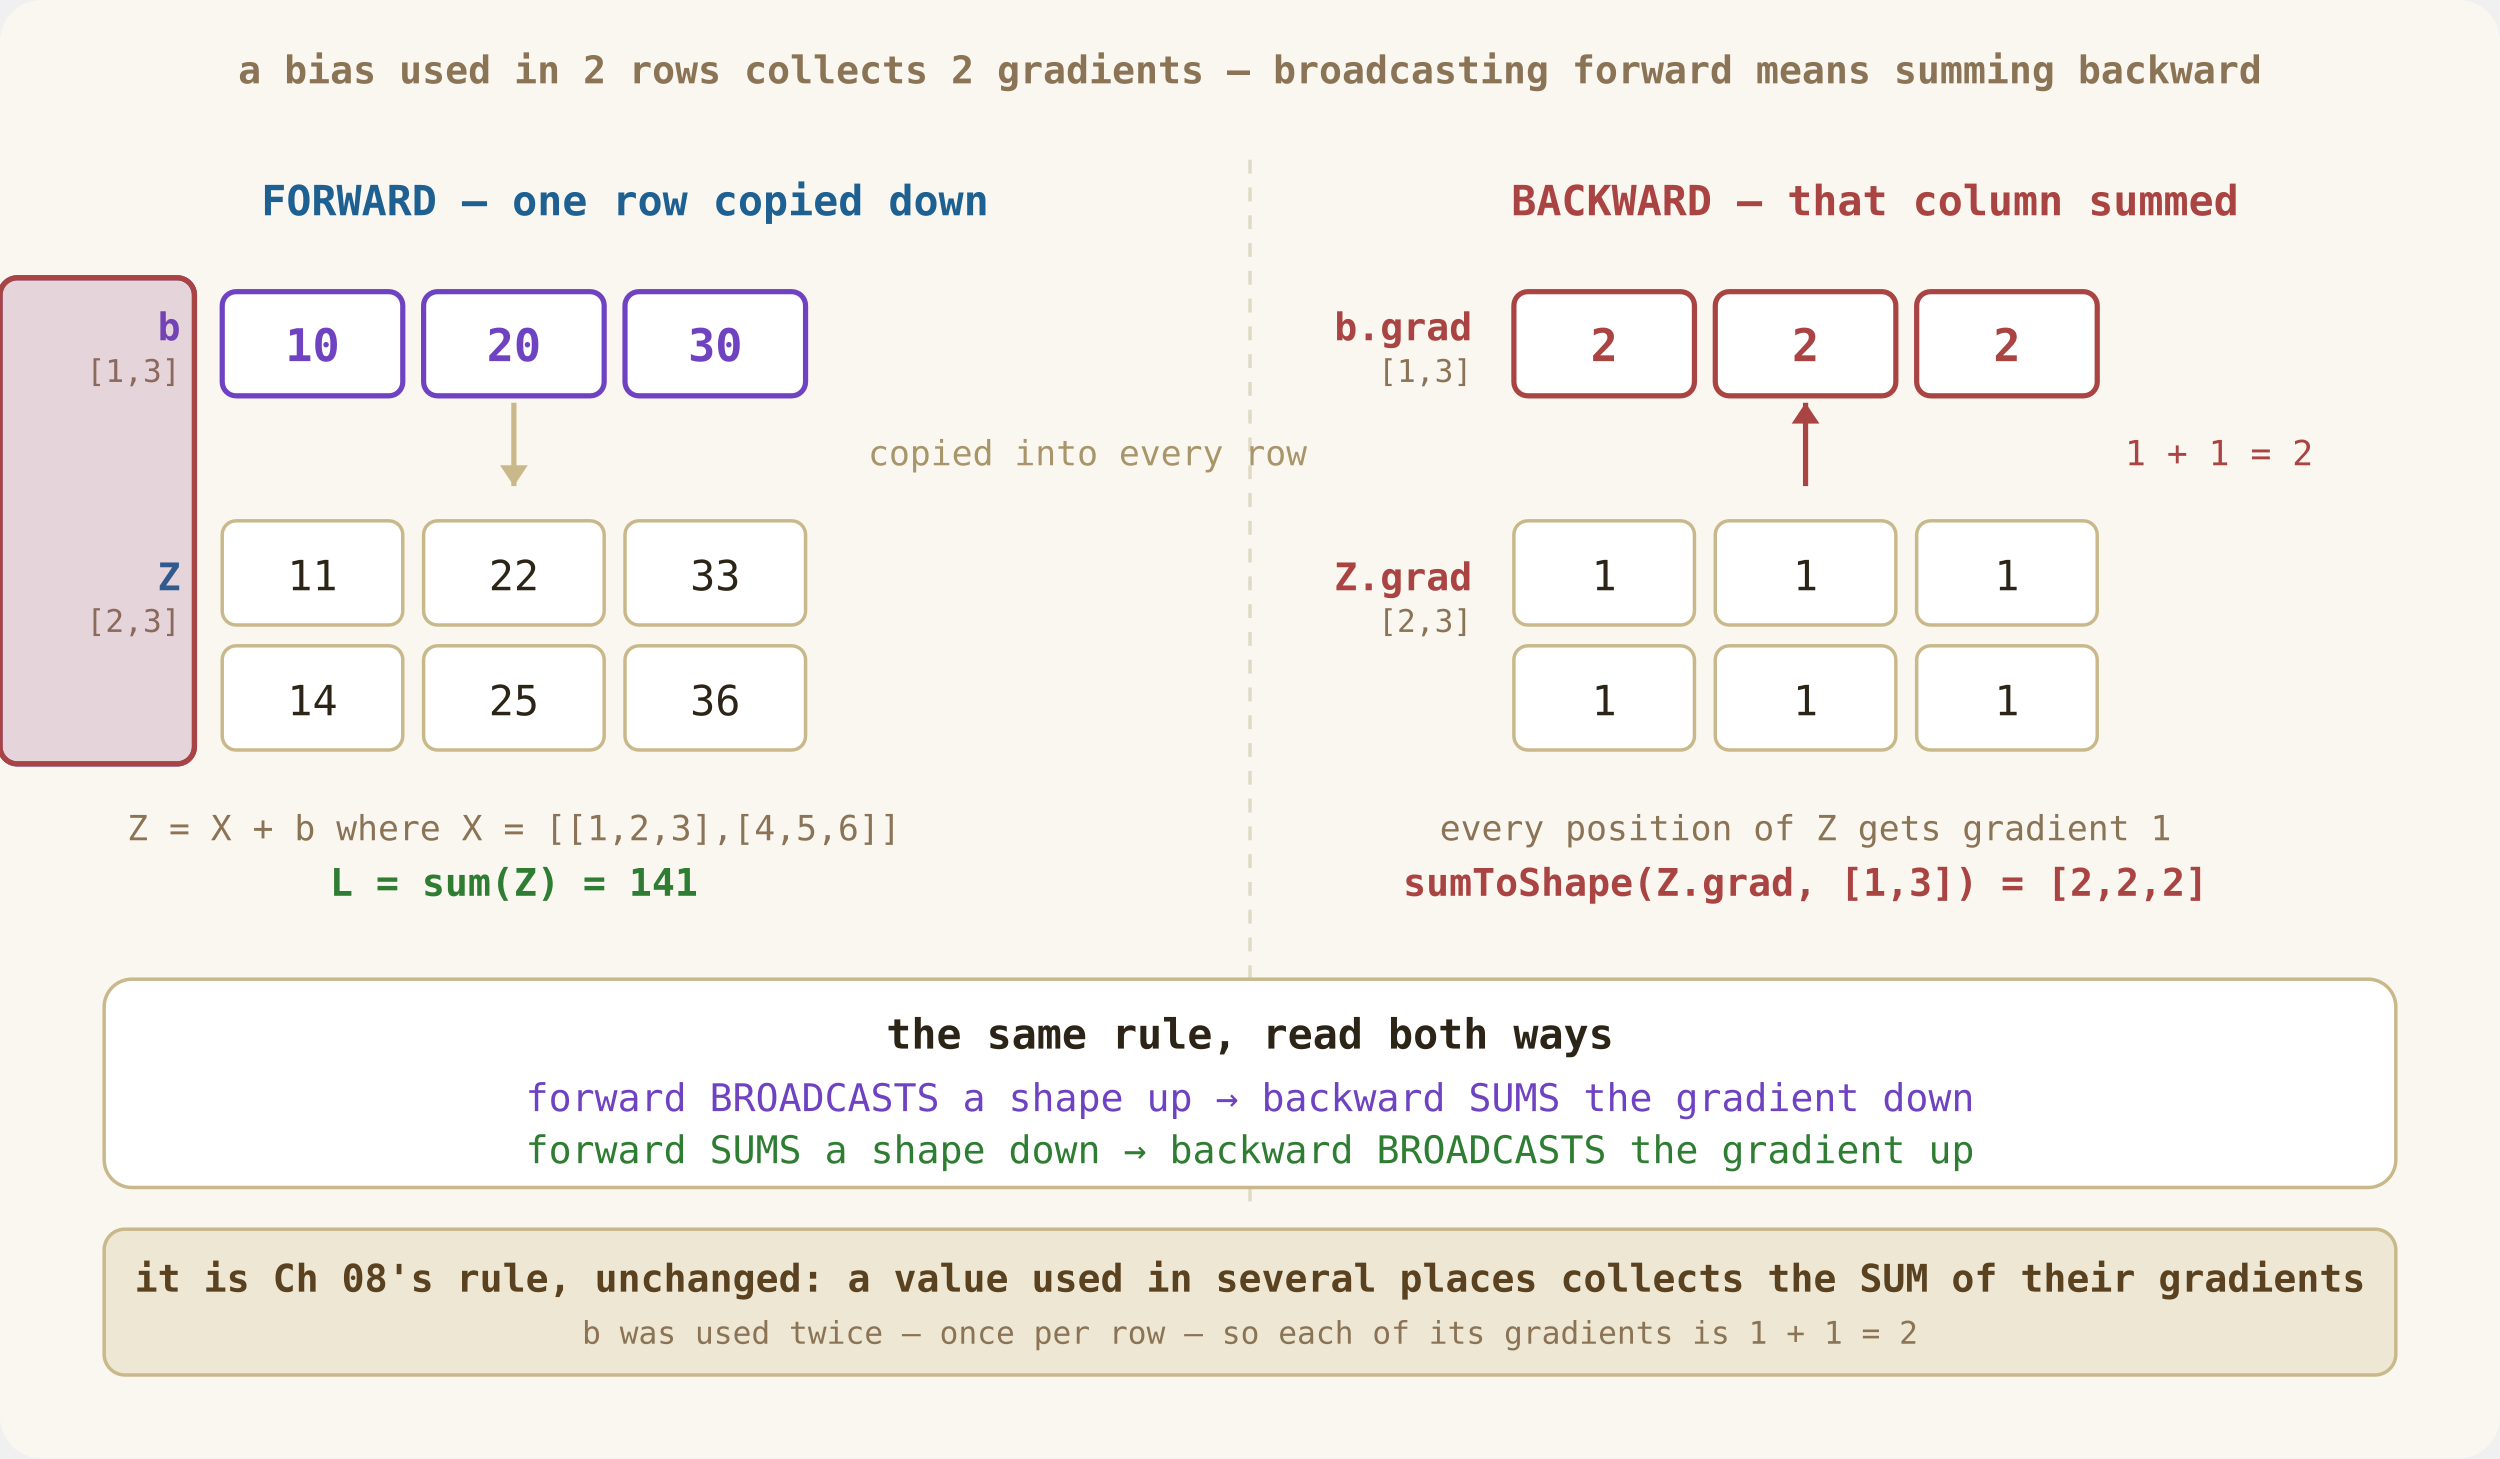
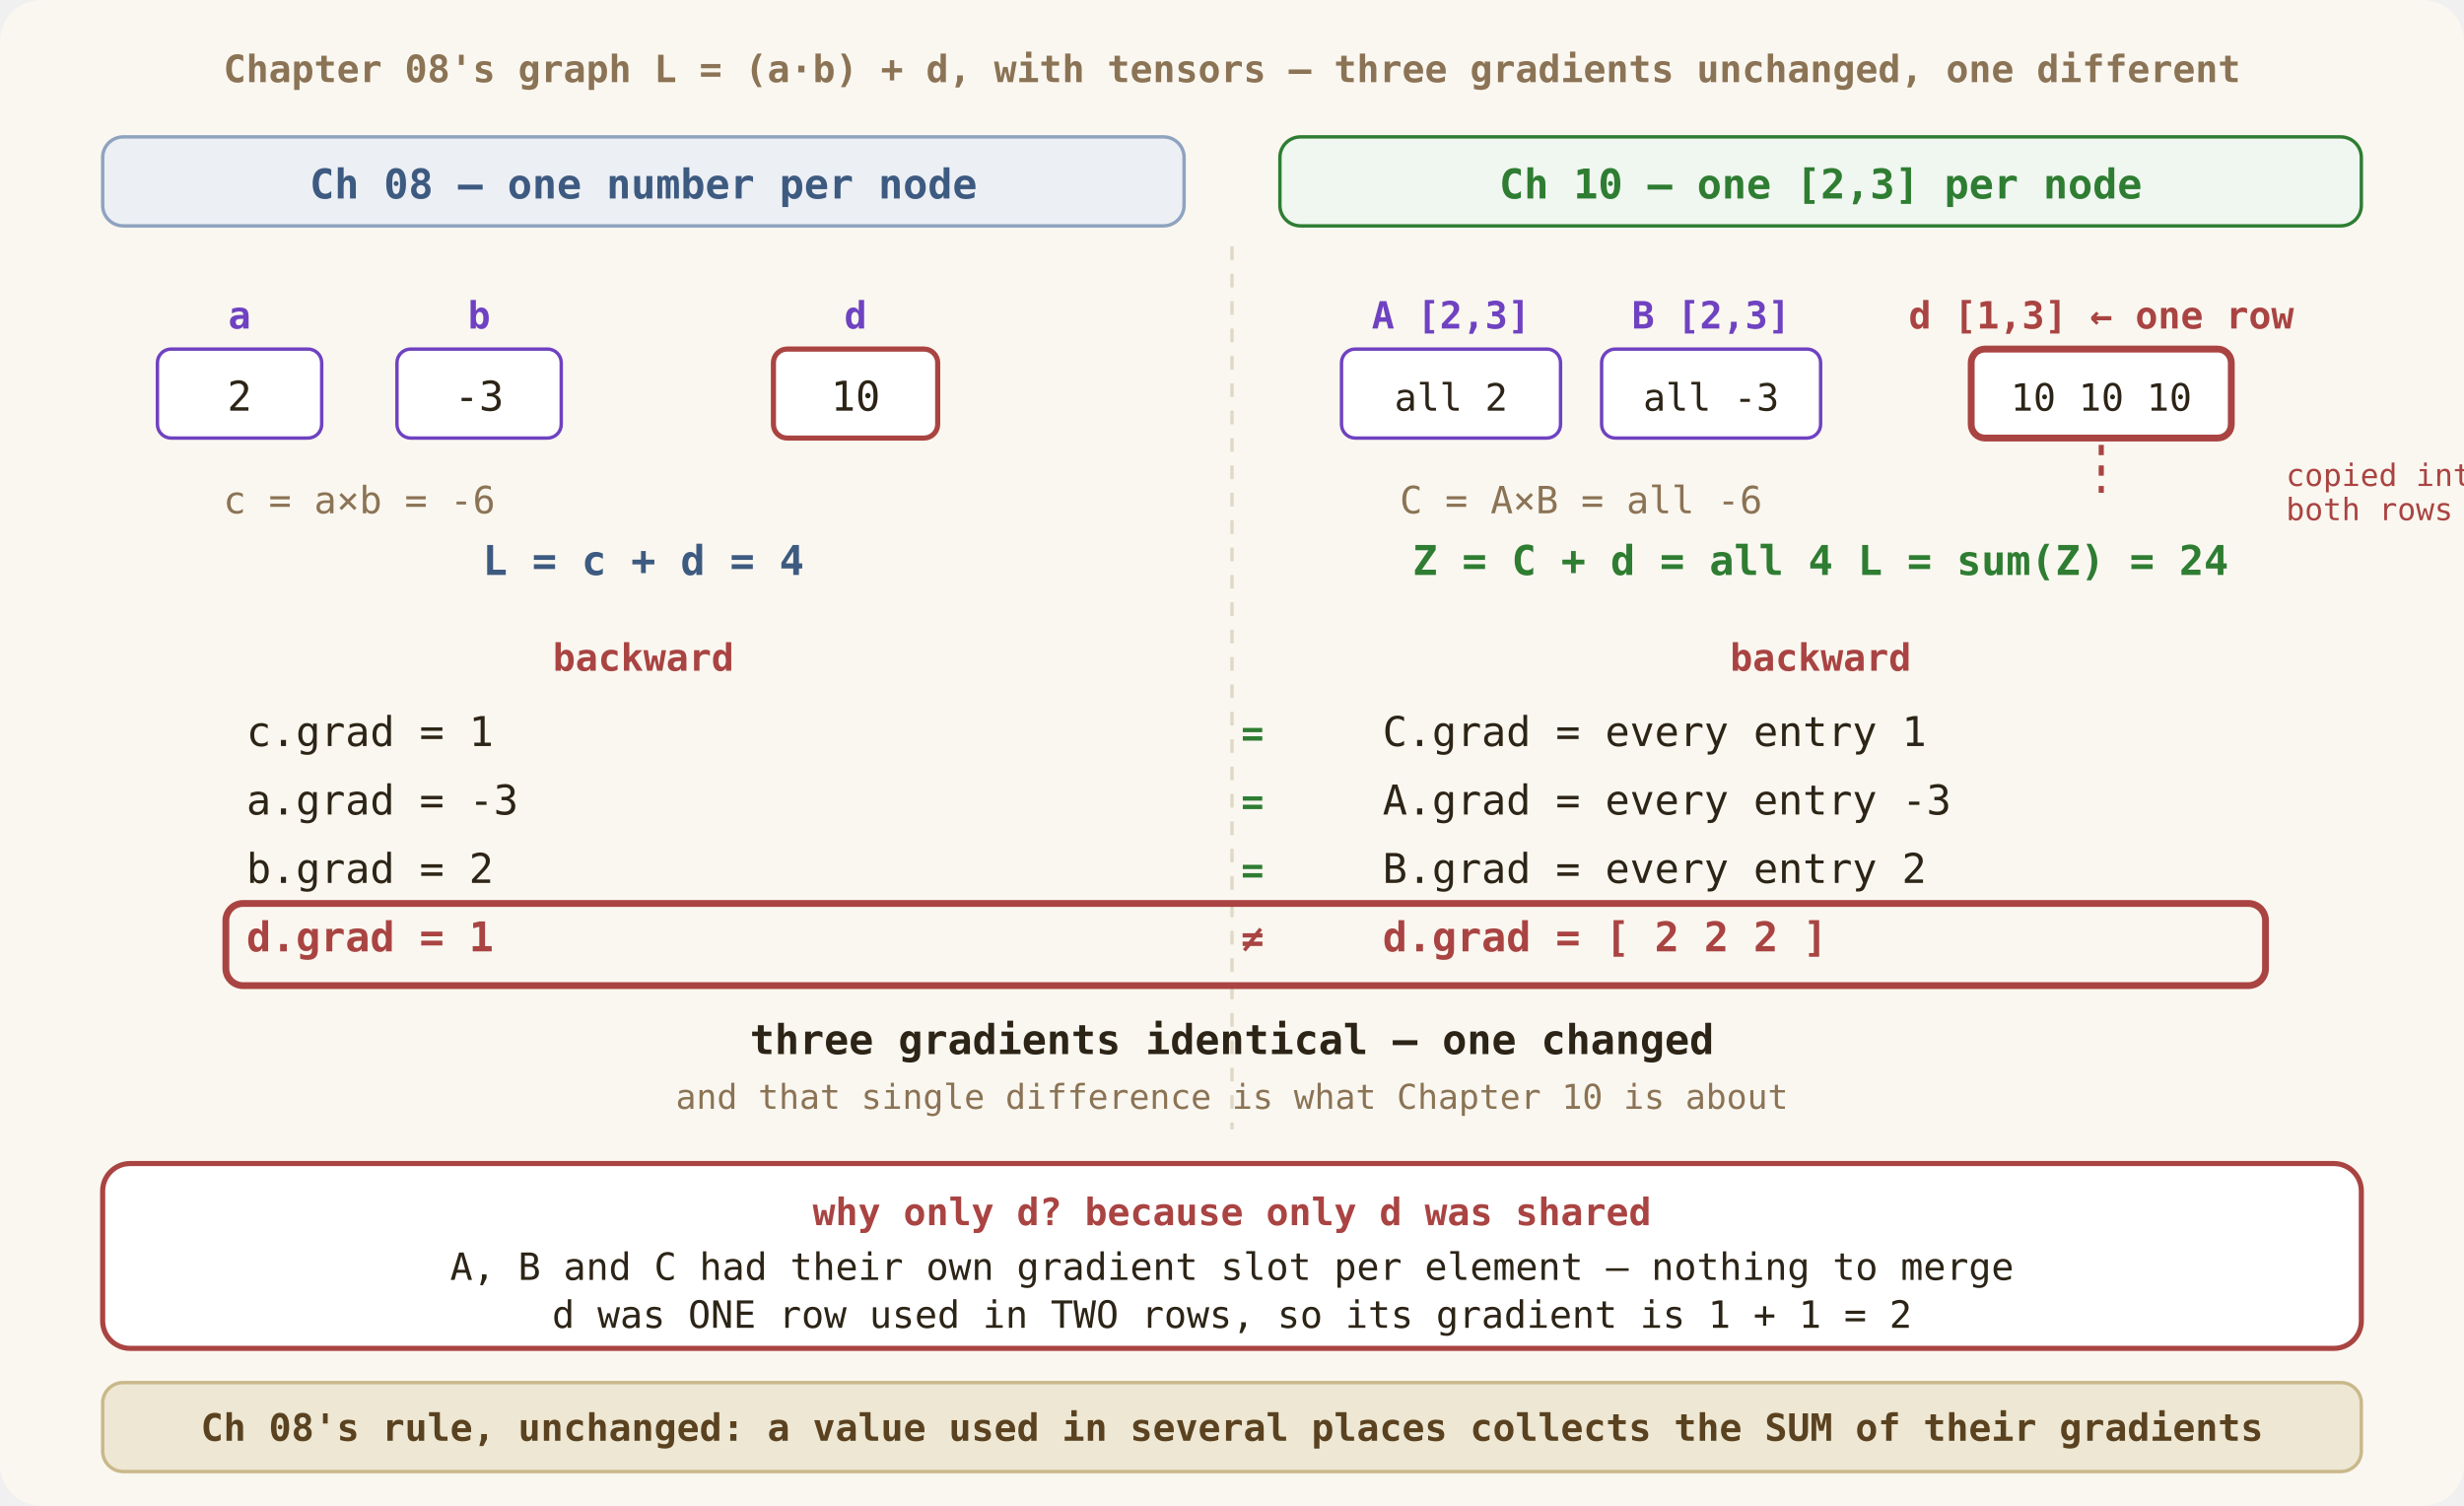
- <svg xmlns="http://www.w3.org/2000/svg" viewBox="0 0 720 420" width="720" height="420">
-   <rect width="720" height="420" fill="#faf7f0" rx="12" />
-   <text x="360" y="24" text-anchor="middle" fill="#8b7355" font-family="monospace" font-size="11" font-weight="600">a bias used in 2 rows collects 2 gradients — broadcasting forward means summing backward</text>
-   <line x1="360" y1="46" x2="360" y2="346" stroke="#e0d9c5" stroke-width="1" stroke-dasharray="4 4" />
-   <text x="180" y="62" text-anchor="middle" fill="#1e6091" font-family="monospace" font-size="12" font-weight="700">FORWARD — one row copied down</text>
-   <text x="52" y="98" text-anchor="end" fill="#6f42c1" font-family="monospace" font-size="11" font-weight="700">b</text>
-   <text x="52" y="110" text-anchor="end" fill="#8b7355" font-family="monospace" font-size="9">[1,3]</text>
-   <g font-family="monospace" font-size="13" font-weight="700" text-anchor="middle">
-     <rect x="64" y="84" width="52" height="30" rx="4" fill="#ffffff" stroke="#6f42c1" stroke-width="1.5" />
-     <text x="90" y="104" fill="#6f42c1">10</text>
-     <rect x="122" y="84" width="52" height="30" rx="4" fill="#ffffff" stroke="#6f42c1" stroke-width="1.5" />
-     <text x="148" y="104" fill="#6f42c1">20</text>
-     <rect x="180" y="84" width="52" height="30" rx="4" fill="#ffffff" stroke="#6f42c1" stroke-width="1.5" />
-     <text x="206" y="104" fill="#6f42c1">30</text>
+ <svg xmlns="http://www.w3.org/2000/svg" viewBox="0 0 720 440" width="720" height="440">
+   <rect width="720" height="440" fill="#faf7f0" rx="12" />
+   <text x="360" y="24" text-anchor="middle" fill="#8b7355" font-family="monospace" font-size="11" font-weight="600">Chapter 08's graph L = (a·b) + d, with tensors — three gradients unchanged, one different</text>
+   <rect x="30" y="40" width="316" height="26" rx="6" fill="#eceff4" stroke="#8fa3bf" />
+   <text x="188" y="58" text-anchor="middle" fill="#3d5a80" font-family="monospace" font-size="12" font-weight="700">Ch 08 — one number per node</text>
+   <rect x="374" y="40" width="316" height="26" rx="6" fill="#f0f6f0" stroke="#2e7d32" />
+   <text x="532" y="58" text-anchor="middle" fill="#2e7d32" font-family="monospace" font-size="12" font-weight="700">Ch 10 — one [2,3] per node</text>
+   <line x1="360" y1="72" x2="360" y2="330" stroke="#e0d9c5" stroke-width="1" stroke-dasharray="4 4" />
+   <g font-family="monospace" text-anchor="middle">
+     <text x="70" y="96" fill="#6f42c1" font-size="11" font-weight="700">a</text>
+     <rect x="46" y="102" width="48" height="26" rx="4" fill="#ffffff" stroke="#6f42c1" />
+     <text x="70" y="120" fill="#2c2416" font-size="12">2</text>
+     <text x="140" y="96" fill="#6f42c1" font-size="11" font-weight="700">b</text>
+     <rect x="116" y="102" width="48" height="26" rx="4" fill="#ffffff" stroke="#6f42c1" />
+     <text x="140" y="120" fill="#2c2416" font-size="12">-3</text>
+     <text x="250" y="96" fill="#6f42c1" font-size="11" font-weight="700">d</text>
+     <rect x="226" y="102" width="48" height="26" rx="4" fill="#ffffff" stroke="#a94442" stroke-width="1.5" />
+     <text x="250" y="120" fill="#2c2416" font-size="12">10</text>
+     <text x="105" y="150" fill="#8b7355" font-size="11">c = a×b = -6</text>
+     <text x="188" y="168" fill="#3d5a80" font-size="12" font-weight="700">L = c + d = 4</text>
  </g>
-   <path d="M148,116 L148,140" stroke="#c9b88a" stroke-width="1.5" />
-   <path d="M148,140 l-4,-6 l8,0 z" fill="#c9b88a" />
-   <text x="250" y="134" fill="#a8956a" font-family="monospace" font-size="10">copied into every row</text>
-   <text x="52" y="170" text-anchor="end" fill="#1e6091" font-family="monospace" font-size="11" font-weight="700">Z</text>
-   <text x="52" y="182" text-anchor="end" fill="#8b7355" font-family="monospace" font-size="9">[2,3]</text>
-   <g font-family="monospace" font-size="12" text-anchor="middle" fill="#2c2416">
-     <rect x="64" y="150" width="52" height="30" rx="4" fill="#ffffff" stroke="#c9b88a" />
-     <text x="90" y="170">11</text>
-     <rect x="122" y="150" width="52" height="30" rx="4" fill="#ffffff" stroke="#c9b88a" />
-     <text x="148" y="170">22</text>
-     <rect x="180" y="150" width="52" height="30" rx="4" fill="#ffffff" stroke="#c9b88a" />
-     <text x="206" y="170">33</text>
-     <rect x="64" y="186" width="52" height="30" rx="4" fill="#ffffff" stroke="#c9b88a" />
-     <text x="90" y="206">14</text>
-     <rect x="122" y="186" width="52" height="30" rx="4" fill="#ffffff" stroke="#c9b88a" />
-     <text x="148" y="206">25</text>
-     <rect x="180" y="186" width="52" height="30" rx="4" fill="#ffffff" stroke="#c9b88a" />
-     <text x="206" y="206">36</text>
+   <text x="188" y="196" text-anchor="middle" fill="#a94442" font-family="monospace" font-size="11" font-weight="700">backward</text>
+   <g font-family="monospace" font-size="12" text-anchor="start" fill="#2c2416">
+     <text x="72" y="218">c.grad = 1</text>
+     <text x="72" y="238">a.grad = -3</text>
+     <text x="72" y="258">b.grad = 2</text>
+     <text x="72" y="278" fill="#a94442" font-weight="700">d.grad = 1</text>
  </g>
-   <text x="148" y="242" text-anchor="middle" fill="#8b7355" font-family="monospace" font-size="10">Z = X + b   where X = [[1,2,3],[4,5,6]]</text>
-   <text x="148" y="258" text-anchor="middle" fill="#2e7d32" font-family="monospace" font-size="11" font-weight="700">L = sum(Z) = 141</text>
-   <rect y="80" width="56" height="140" rx="5" fill="#6f42c1" fill-opacity="0.10" stroke="#6f42c1" stroke-width="1.5">
-     <animate attributeName="x" values="62;120;178" keyTimes="0;0.333;0.666" dur="4.5s" calcMode="discrete" repeatCount="indefinite" />
+   <g font-family="monospace" text-anchor="middle">
+     <text x="424" y="96" fill="#6f42c1" font-size="11" font-weight="700">A [2,3]</text>
+     <rect x="392" y="102" width="64" height="26" rx="4" fill="#ffffff" stroke="#6f42c1" />
+     <text x="424" y="120" fill="#2c2416" font-size="11">all 2</text>
+     <text x="500" y="96" fill="#6f42c1" font-size="11" font-weight="700">B [2,3]</text>
+     <rect x="468" y="102" width="64" height="26" rx="4" fill="#ffffff" stroke="#6f42c1" />
+     <text x="500" y="120" fill="#2c2416" font-size="11">all -3</text>
+     <text x="614" y="96" fill="#a94442" font-size="11" font-weight="700">d [1,3]  ← one row</text>
+     <rect x="576" y="102" width="76" height="26" rx="4" fill="#ffffff" stroke="#a94442" stroke-width="2" />
+     <text x="614" y="120" fill="#2c2416" font-size="11">10 10 10</text>
+     <text x="462" y="150" fill="#8b7355" font-size="11">C = A×B = all -6</text>
+     <text x="532" y="168" fill="#2e7d32" font-size="12" font-weight="700">Z = C + d = all 4    L = sum(Z) = 24</text>
+   </g>
+   <path d="M614,130 L614,144" stroke="#a94442" stroke-width="1.5" stroke-dasharray="3 3">
+     <animate attributeName="stroke-opacity" values="0.25;1;0.25" dur="2.6s" repeatCount="indefinite" />
+   </path>
+   <text x="668" y="142" fill="#a94442" font-family="monospace" font-size="9">copied into</text>
+   <text x="668" y="152" fill="#a94442" font-family="monospace" font-size="9">both rows</text>
+   <text x="532" y="196" text-anchor="middle" fill="#a94442" font-family="monospace" font-size="11" font-weight="700">backward</text>
+   <g font-family="monospace" font-size="12" text-anchor="start" fill="#2c2416">
+     <text x="404" y="218">C.grad = every entry 1</text>
+     <text x="404" y="238">A.grad = every entry -3</text>
+     <text x="404" y="258">B.grad = every entry 2</text>
+     <text x="404" y="278" fill="#a94442" font-weight="700">d.grad = [ 2  2  2 ]</text>
+   </g>
+   <g font-family="monospace" font-size="11" font-weight="700" text-anchor="middle">
+     <text x="366" y="218" fill="#2e7d32">=</text>
+     <text x="366" y="238" fill="#2e7d32">=</text>
+     <text x="366" y="258" fill="#2e7d32">=</text>
+     <text x="366" y="278" fill="#a94442">≠</text>
+   </g>
+   <rect x="66" y="264" width="596" height="24" rx="5" fill="none" stroke="#a94442" stroke-width="2">
+     <animate attributeName="stroke-opacity" values="0.2;1;0.2" dur="2.6s" repeatCount="indefinite" />
  </rect>
-   <text x="540" y="62" text-anchor="middle" fill="#a94442" font-family="monospace" font-size="12" font-weight="700">BACKWARD — that column summed</text>
-   <text x="424" y="98" text-anchor="end" fill="#a94442" font-family="monospace" font-size="11" font-weight="700">b.grad</text>
-   <text x="424" y="110" text-anchor="end" fill="#8b7355" font-family="monospace" font-size="9">[1,3]</text>
-   <g font-family="monospace" font-size="13" font-weight="700" text-anchor="middle">
-     <rect x="436" y="84" width="52" height="30" rx="4" fill="#ffffff" stroke="#a94442" stroke-width="1.5" />
-     <text x="462" y="104" fill="#a94442">2</text>
-     <rect x="494" y="84" width="52" height="30" rx="4" fill="#ffffff" stroke="#a94442" stroke-width="1.5" />
-     <text x="520" y="104" fill="#a94442">2</text>
-     <rect x="552" y="84" width="52" height="30" rx="4" fill="#ffffff" stroke="#a94442" stroke-width="1.5" />
-     <text x="578" y="104" fill="#a94442">2</text>
-   </g>
-   <path d="M520,140 L520,116" stroke="#a94442" stroke-width="1.5" />
-   <path d="M520,116 l-4,6 l8,0 z" fill="#a94442" />
-   <text x="612" y="134" fill="#a94442" font-family="monospace" font-size="10">1 + 1 = 2</text>
-   <text x="424" y="170" text-anchor="end" fill="#a94442" font-family="monospace" font-size="11" font-weight="700">Z.grad</text>
-   <text x="424" y="182" text-anchor="end" fill="#8b7355" font-family="monospace" font-size="9">[2,3]</text>
-   <g font-family="monospace" font-size="12" text-anchor="middle" fill="#2c2416">
-     <rect x="436" y="150" width="52" height="30" rx="4" fill="#ffffff" stroke="#c9b88a" />
-     <text x="462" y="170">1</text>
-     <rect x="494" y="150" width="52" height="30" rx="4" fill="#ffffff" stroke="#c9b88a" />
-     <text x="520" y="170">1</text>
-     <rect x="552" y="150" width="52" height="30" rx="4" fill="#ffffff" stroke="#c9b88a" />
-     <text x="578" y="170">1</text>
-     <rect x="436" y="186" width="52" height="30" rx="4" fill="#ffffff" stroke="#c9b88a" />
-     <text x="462" y="206">1</text>
-     <rect x="494" y="186" width="52" height="30" rx="4" fill="#ffffff" stroke="#c9b88a" />
-     <text x="520" y="206">1</text>
-     <rect x="552" y="186" width="52" height="30" rx="4" fill="#ffffff" stroke="#c9b88a" />
-     <text x="578" y="206">1</text>
-   </g>
-   <text x="520" y="242" text-anchor="middle" fill="#8b7355" font-family="monospace" font-size="10">every position of Z gets gradient 1</text>
-   <text x="520" y="258" text-anchor="middle" fill="#a94442" font-family="monospace" font-size="11" font-weight="700">sumToShape(Z.grad, [1,3]) = [2,2,2]</text>
-   <rect y="80" width="56" height="140" rx="5" fill="#a94442" fill-opacity="0.10" stroke="#a94442" stroke-width="1.5">
-     <animate attributeName="x" values="434;492;550" keyTimes="0;0.333;0.666" dur="4.5s" calcMode="discrete" repeatCount="indefinite" />
-   </rect>
-   <rect x="30" y="282" width="660" height="60" rx="8" fill="#ffffff" stroke="#c9b88a" stroke-width="1" />
-   <text x="360" y="302" text-anchor="middle" fill="#2c2416" font-family="monospace" font-size="12" font-weight="700">the same rule, read both ways</text>
-   <text x="360" y="320" text-anchor="middle" fill="#6f42c1" font-family="monospace" font-size="11">forward BROADCASTS a shape up   →   backward SUMS the gradient down</text>
-   <text x="360" y="335" text-anchor="middle" fill="#2e7d32" font-family="monospace" font-size="11">forward SUMS a shape down   →   backward BROADCASTS the gradient up</text>
-   <rect x="30" y="354" width="660" height="42" rx="6" fill="#ede7d3" stroke="#c9b88a" stroke-width="1" />
-   <text x="360" y="372" text-anchor="middle" font-family="monospace" font-size="11" fill="#5a4220" font-weight="600">
-     it is Ch 08's rule, unchanged: a value used in several places collects the SUM of their gradients
-   </text>
-   <text x="360" y="387" text-anchor="middle" font-family="monospace" font-size="9" fill="#8b7355">
-     b was used twice — once per row — so each of its gradients is 1 + 1 = 2
+   <text x="360" y="308" text-anchor="middle" fill="#2c2416" font-family="monospace" font-size="12" font-weight="700">three gradients identical — one changed</text>
+   <text x="360" y="324" text-anchor="middle" fill="#8b7355" font-family="monospace" font-size="10">and that single difference is what Chapter 10 is about</text>
+   <rect x="30" y="340" width="660" height="54" rx="8" fill="#ffffff" stroke="#a94442" stroke-width="1.5" />
+   <text x="360" y="358" text-anchor="middle" fill="#a94442" font-family="monospace" font-size="11" font-weight="700">why only d?  because only d was shared</text>
+   <text x="360" y="374" text-anchor="middle" fill="#2c2416" font-family="monospace" font-size="11">A, B and C had their own gradient slot per element — nothing to merge</text>
+   <text x="360" y="388" text-anchor="middle" fill="#2c2416" font-family="monospace" font-size="11">d was ONE row used in TWO rows, so its gradient is 1 + 1 = 2</text>
+   <rect x="30" y="404" width="660" height="26" rx="6" fill="#ede7d3" stroke="#c9b88a" stroke-width="1" />
+   <text x="360" y="421" text-anchor="middle" font-family="monospace" font-size="11" fill="#5a4220" font-weight="600">
+     Ch 08's rule, unchanged: a value used in several places collects the SUM of their gradients
  </text>
</svg>
